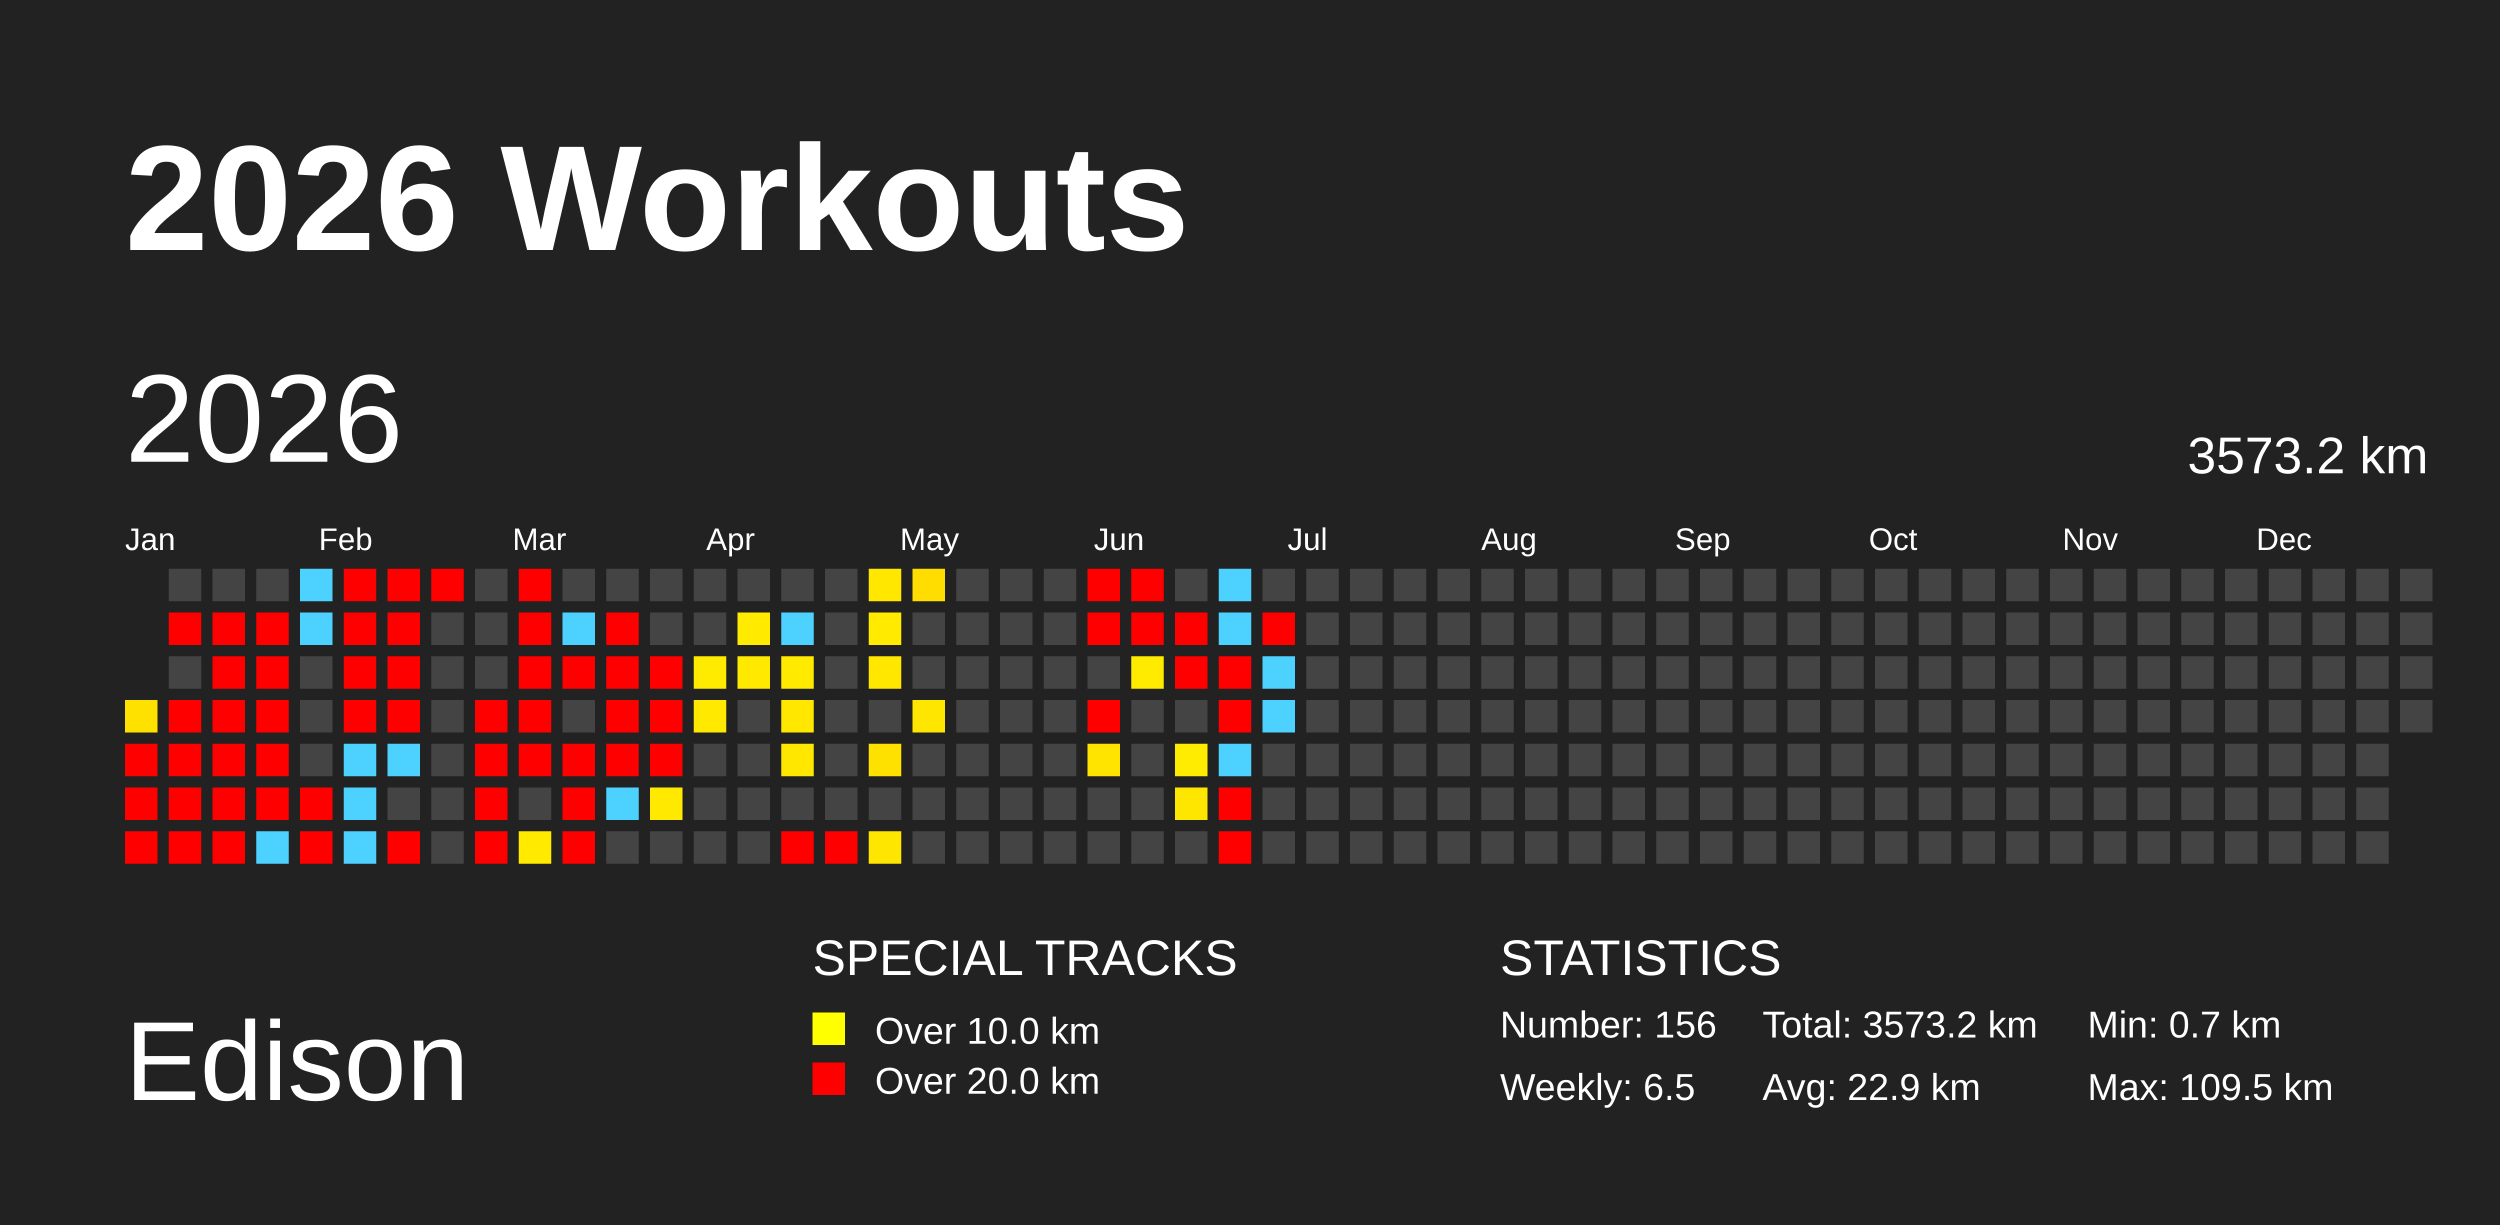
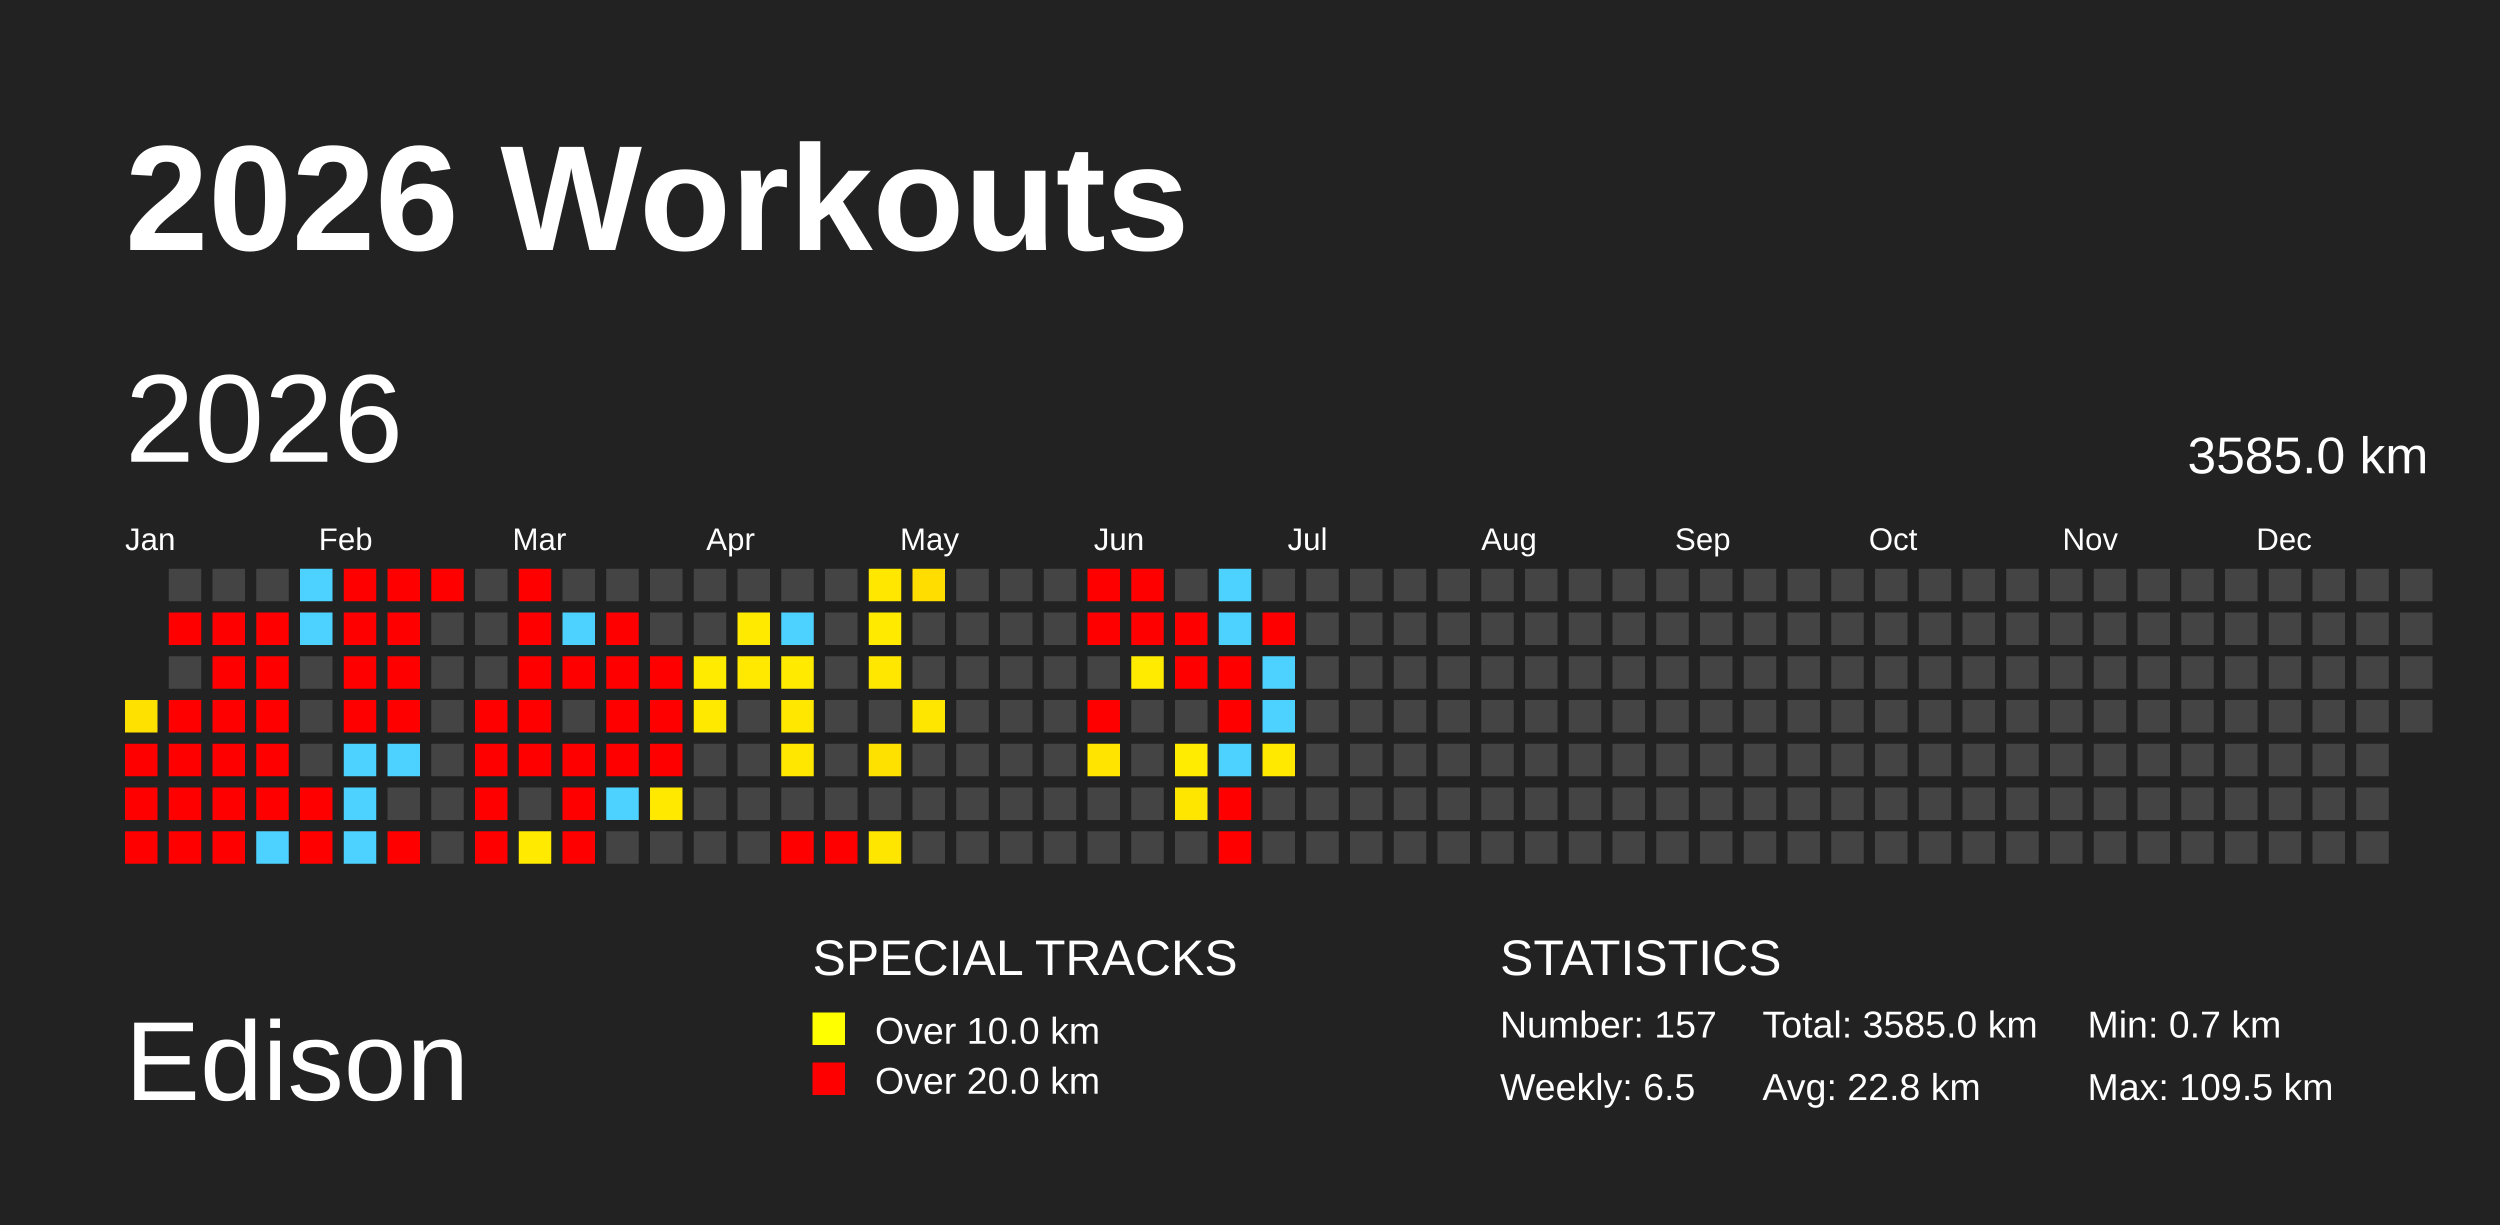
<svg xmlns="http://www.w3.org/2000/svg" baseProfile="full" height="98mm" version="1.1" viewBox="0,0,200,98" width="200mm">
  <defs />
  <rect fill="#222222" height="98" width="200" x="0" y="0" />
  <text fill="#FFFFFF" style="font-size:12px; font-family:Arial; font-weight:bold;" x="10" y="20">2026 Workouts</text>
  <text fill="#FFFFFF" style="font-size:9px; font-family:Arial" x="10" y="88">Edison</text>
  <text fill="#FFFFFF" style="font-size:4px; font-family:Arial" x="65" y="78">SPECIAL TRACKS</text>
  <rect fill="yellow" height="2.6" width="2.6" x="65" y="81" />
  <text fill="#FFFFFF" style="font-size:3px; font-family:Arial" x="70" y="83.5">Over 10.0 km</text>
  <rect fill="red" height="2.6" width="2.6" x="65" y="85" />
  <text fill="#FFFFFF" style="font-size:3px; font-family:Arial" x="70" y="87.5">Over 20.0 km</text>
  <text fill="#FFFFFF" style="font-size:4px; font-family:Arial" x="120" y="78">STATISTICS</text>
-   <text fill="#FFFFFF" style="font-size:3px; font-family:Arial" x="120" y="83">Number: 156</text>
+   <text fill="#FFFFFF" style="font-size:3px; font-family:Arial" x="120" y="83">Number: 157</text>
  <text fill="#FFFFFF" style="font-size:3px; font-family:Arial" x="120" y="88">Weekly: 6.5</text>
-   <text fill="#FFFFFF" style="font-size:3px; font-family:Arial" x="141" y="83">Total: 3573.2 km</text>
-   <text fill="#FFFFFF" style="font-size:3px; font-family:Arial" x="141" y="88">Avg: 22.9 km</text>
+   <text fill="#FFFFFF" style="font-size:3px; font-family:Arial" x="141" y="83">Total: 3585.0 km</text>
+   <text fill="#FFFFFF" style="font-size:3px; font-family:Arial" x="141" y="88">Avg: 22.8 km</text>
  <text fill="#FFFFFF" style="font-size:3px; font-family:Arial" x="167" y="83">Min: 0.7 km</text>
  <text fill="#FFFFFF" style="font-size:3px; font-family:Arial" x="167" y="88">Max: 109.5 km</text>
  <text dominant-baseline="hanging" fill="#FFFFFF" style="font-size:10.0px; font-family:Arial;" x="10" y="30">2026</text>
-   <text dominant-baseline="hanging" fill="#FFFFFF" style="font-size:4.125px; font-family:Arial;" x="175" y="35">3573.2 km</text>
+   <text dominant-baseline="hanging" fill="#FFFFFF" style="font-size:4.125px; font-family:Arial;" x="175" y="35">3585.0 km</text>
  <text fill="#FFFFFF" style="font-size:2.5px; font-family:Arial" x="10.0" y="44">Jan</text>
  <text fill="#FFFFFF" style="font-size:2.5px; font-family:Arial" x="25.5" y="44">Feb</text>
  <text fill="#FFFFFF" style="font-size:2.5px; font-family:Arial" x="41.0" y="44">Mar</text>
  <text fill="#FFFFFF" style="font-size:2.5px; font-family:Arial" x="56.5" y="44">Apr</text>
  <text fill="#FFFFFF" style="font-size:2.5px; font-family:Arial" x="72.0" y="44">May</text>
  <text fill="#FFFFFF" style="font-size:2.5px; font-family:Arial" x="87.5" y="44">Jun</text>
  <text fill="#FFFFFF" style="font-size:2.5px; font-family:Arial" x="103.0" y="44">Jul</text>
  <text fill="#FFFFFF" style="font-size:2.5px; font-family:Arial" x="118.5" y="44">Aug</text>
  <text fill="#FFFFFF" style="font-size:2.5px; font-family:Arial" x="134.0" y="44">Sep</text>
  <text fill="#FFFFFF" style="font-size:2.5px; font-family:Arial" x="149.5" y="44">Oct</text>
  <text fill="#FFFFFF" style="font-size:2.5px; font-family:Arial" x="165.0" y="44">Nov</text>
  <text fill="#FFFFFF" style="font-size:2.5px; font-family:Arial" x="180.5" y="44">Dec</text>
  <rect fill="#ffe100" height="2.6" width="2.6" x="10.0" y="56.0" />
  <rect fill="red" height="2.6" width="2.6" x="10.0" y="59.5" />
  <rect fill="red" height="2.6" width="2.6" x="10.0" y="63.0" />
  <rect fill="red" height="2.6" width="2.6" x="10.0" y="66.5" />
  <rect fill="#444444" height="2.6" width="2.6" x="13.5" y="45.5" />
  <rect fill="red" height="2.6" width="2.6" x="13.5" y="49.0" />
  <rect fill="#444444" height="2.6" width="2.6" x="13.5" y="52.5" />
  <rect fill="red" height="2.6" width="2.6" x="13.5" y="56.0" />
  <rect fill="red" height="2.6" width="2.6" x="13.5" y="59.5" />
  <rect fill="red" height="2.6" width="2.6" x="13.5" y="63.0" />
  <rect fill="red" height="2.6" width="2.6" x="13.5" y="66.5" />
  <rect fill="#444444" height="2.6" width="2.6" x="17.0" y="45.5" />
  <rect fill="red" height="2.6" width="2.6" x="17.0" y="49.0" />
  <rect fill="red" height="2.6" width="2.6" x="17.0" y="52.5" />
  <rect fill="red" height="2.6" width="2.6" x="17.0" y="56.0" />
  <rect fill="red" height="2.6" width="2.6" x="17.0" y="59.5" />
  <rect fill="red" height="2.6" width="2.6" x="17.0" y="63.0" />
  <rect fill="red" height="2.6" width="2.6" x="17.0" y="66.5" />
  <rect fill="#444444" height="2.6" width="2.6" x="20.5" y="45.5" />
  <rect fill="red" height="2.6" width="2.6" x="20.5" y="49.0" />
  <rect fill="red" height="2.6" width="2.6" x="20.5" y="52.5" />
  <rect fill="red" height="2.6" width="2.6" x="20.5" y="56.0" />
  <rect fill="red" height="2.6" width="2.6" x="20.5" y="59.5" />
  <rect fill="red" height="2.6" width="2.6" x="20.5" y="63.0" />
  <rect fill="#4dd2ff" height="2.6" width="2.6" x="20.5" y="66.5" />
  <rect fill="#4dd2ff" height="2.6" width="2.6" x="24.0" y="45.5" />
  <rect fill="#4dd2ff" height="2.6" width="2.6" x="24.0" y="49.0" />
  <rect fill="#444444" height="2.6" width="2.6" x="24.0" y="52.5" />
  <rect fill="#444444" height="2.6" width="2.6" x="24.0" y="56.0" />
  <rect fill="#444444" height="2.6" width="2.6" x="24.0" y="59.5" />
  <rect fill="red" height="2.6" width="2.6" x="24.0" y="63.0" />
  <rect fill="red" height="2.6" width="2.6" x="24.0" y="66.5" />
  <rect fill="red" height="2.6" width="2.6" x="27.5" y="45.5" />
  <rect fill="red" height="2.6" width="2.6" x="27.5" y="49.0" />
  <rect fill="red" height="2.6" width="2.6" x="27.5" y="52.5" />
  <rect fill="red" height="2.6" width="2.6" x="27.5" y="56.0" />
  <rect fill="#4dd2ff" height="2.6" width="2.6" x="27.5" y="59.5" />
  <rect fill="#4dd2ff" height="2.6" width="2.6" x="27.5" y="63.0" />
  <rect fill="#4dd2ff" height="2.6" width="2.6" x="27.5" y="66.5" />
  <rect fill="red" height="2.6" width="2.6" x="31.0" y="45.5" />
  <rect fill="red" height="2.6" width="2.6" x="31.0" y="49.0" />
  <rect fill="red" height="2.6" width="2.6" x="31.0" y="52.5" />
  <rect fill="red" height="2.6" width="2.6" x="31.0" y="56.0" />
  <rect fill="#4dd2ff" height="2.6" width="2.6" x="31.0" y="59.5" />
  <rect fill="#444444" height="2.6" width="2.6" x="31.0" y="63.0" />
  <rect fill="red" height="2.6" width="2.6" x="31.0" y="66.5" />
  <rect fill="red" height="2.6" width="2.6" x="34.5" y="45.5" />
  <rect fill="#444444" height="2.6" width="2.6" x="34.5" y="49.0" />
  <rect fill="#444444" height="2.6" width="2.6" x="34.5" y="52.5" />
  <rect fill="#444444" height="2.6" width="2.6" x="34.5" y="56.0" />
  <rect fill="#444444" height="2.6" width="2.6" x="34.5" y="59.5" />
  <rect fill="#444444" height="2.6" width="2.6" x="34.5" y="63.0" />
  <rect fill="#444444" height="2.6" width="2.6" x="34.5" y="66.5" />
  <rect fill="#444444" height="2.6" width="2.6" x="38.0" y="45.5" />
  <rect fill="#444444" height="2.6" width="2.6" x="38.0" y="49.0" />
  <rect fill="#444444" height="2.6" width="2.6" x="38.0" y="52.5" />
  <rect fill="red" height="2.6" width="2.6" x="38.0" y="56.0" />
  <rect fill="red" height="2.6" width="2.6" x="38.0" y="59.5" />
  <rect fill="red" height="2.6" width="2.6" x="38.0" y="63.0" />
  <rect fill="red" height="2.6" width="2.6" x="38.0" y="66.5" />
  <rect fill="red" height="2.6" width="2.6" x="41.5" y="45.5" />
  <rect fill="red" height="2.6" width="2.6" x="41.5" y="49.0" />
  <rect fill="red" height="2.6" width="2.6" x="41.5" y="52.5" />
  <rect fill="red" height="2.6" width="2.6" x="41.5" y="56.0" />
  <rect fill="red" height="2.6" width="2.6" x="41.5" y="59.5" />
  <rect fill="#444444" height="2.6" width="2.6" x="41.5" y="63.0" />
  <rect fill="#ffea00" height="2.6" width="2.6" x="41.5" y="66.5" />
  <rect fill="#444444" height="2.6" width="2.6" x="45.0" y="45.5" />
  <rect fill="#4dd2ff" height="2.6" width="2.6" x="45.0" y="49.0" />
  <rect fill="red" height="2.6" width="2.6" x="45.0" y="52.5" />
  <rect fill="#444444" height="2.6" width="2.6" x="45.0" y="56.0" />
  <rect fill="red" height="2.6" width="2.6" x="45.0" y="59.5" />
  <rect fill="red" height="2.6" width="2.6" x="45.0" y="63.0" />
  <rect fill="red" height="2.6" width="2.6" x="45.0" y="66.5" />
  <rect fill="#444444" height="2.6" width="2.6" x="48.5" y="45.5" />
  <rect fill="red" height="2.6" width="2.6" x="48.5" y="49.0" />
  <rect fill="red" height="2.6" width="2.6" x="48.5" y="52.5" />
  <rect fill="red" height="2.6" width="2.6" x="48.5" y="56.0" />
  <rect fill="red" height="2.6" width="2.6" x="48.5" y="59.5" />
  <rect fill="#4dd2ff" height="2.6" width="2.6" x="48.5" y="63.0" />
  <rect fill="#444444" height="2.6" width="2.6" x="48.5" y="66.5" />
  <rect fill="#444444" height="2.6" width="2.6" x="52.0" y="45.5" />
  <rect fill="#444444" height="2.6" width="2.6" x="52.0" y="49.0" />
  <rect fill="red" height="2.6" width="2.6" x="52.0" y="52.5" />
  <rect fill="red" height="2.6" width="2.6" x="52.0" y="56.0" />
  <rect fill="red" height="2.6" width="2.6" x="52.0" y="59.5" />
  <rect fill="#ffe900" height="2.6" width="2.6" x="52.0" y="63.0" />
  <rect fill="#444444" height="2.6" width="2.6" x="52.0" y="66.5" />
  <rect fill="#444444" height="2.6" width="2.6" x="55.5" y="45.5" />
  <rect fill="#444444" height="2.6" width="2.6" x="55.5" y="49.0" />
  <rect fill="#ffeb00" height="2.6" width="2.6" x="55.5" y="52.5" />
  <rect fill="#ffe900" height="2.6" width="2.6" x="55.5" y="56.0" />
  <rect fill="#444444" height="2.6" width="2.6" x="55.5" y="59.5" />
  <rect fill="#444444" height="2.6" width="2.6" x="55.5" y="63.0" />
  <rect fill="#444444" height="2.6" width="2.6" x="55.5" y="66.5" />
  <rect fill="#444444" height="2.6" width="2.6" x="59.0" y="45.5" />
  <rect fill="#ffea00" height="2.6" width="2.6" x="59.0" y="49.0" />
  <rect fill="#ffe900" height="2.6" width="2.6" x="59.0" y="52.5" />
  <rect fill="#444444" height="2.6" width="2.6" x="59.0" y="56.0" />
  <rect fill="#444444" height="2.6" width="2.6" x="59.0" y="59.5" />
  <rect fill="#444444" height="2.6" width="2.6" x="59.0" y="63.0" />
  <rect fill="#444444" height="2.6" width="2.6" x="59.0" y="66.5" />
  <rect fill="#444444" height="2.6" width="2.6" x="62.5" y="45.5" />
  <rect fill="#4dd2ff" height="2.6" width="2.6" x="62.5" y="49.0" />
  <rect fill="#ffea00" height="2.6" width="2.6" x="62.5" y="52.5" />
  <rect fill="#ffe700" height="2.6" width="2.6" x="62.5" y="56.0" />
  <rect fill="#ffe700" height="2.6" width="2.6" x="62.5" y="59.5" />
  <rect fill="#444444" height="2.6" width="2.6" x="62.5" y="63.0" />
  <rect fill="red" height="2.6" width="2.6" x="62.5" y="66.5" />
  <rect fill="#444444" height="2.6" width="2.6" x="66.0" y="45.5" />
  <rect fill="#444444" height="2.6" width="2.6" x="66.0" y="49.0" />
  <rect fill="#444444" height="2.6" width="2.6" x="66.0" y="52.5" />
  <rect fill="#444444" height="2.6" width="2.6" x="66.0" y="56.0" />
  <rect fill="#444444" height="2.6" width="2.6" x="66.0" y="59.5" />
  <rect fill="#444444" height="2.6" width="2.6" x="66.0" y="63.0" />
  <rect fill="red" height="2.6" width="2.6" x="66.0" y="66.5" />
  <rect fill="#ffe700" height="2.6" width="2.6" x="69.5" y="45.5" />
  <rect fill="#ffea00" height="2.6" width="2.6" x="69.5" y="49.0" />
  <rect fill="#ffe700" height="2.6" width="2.6" x="69.5" y="52.5" />
  <rect fill="#444444" height="2.6" width="2.6" x="69.5" y="56.0" />
  <rect fill="#ffe100" height="2.6" width="2.6" x="69.5" y="59.5" />
  <rect fill="#444444" height="2.6" width="2.6" x="69.5" y="63.0" />
  <rect fill="#ffe600" height="2.6" width="2.6" x="69.5" y="66.5" />
  <rect fill="#ffdd00" height="2.6" width="2.6" x="73.0" y="45.5" />
  <rect fill="#444444" height="2.6" width="2.6" x="73.0" y="49.0" />
  <rect fill="#444444" height="2.6" width="2.6" x="73.0" y="52.5" />
  <rect fill="#ffe600" height="2.6" width="2.6" x="73.0" y="56.0" />
  <rect fill="#444444" height="2.6" width="2.6" x="73.0" y="59.5" />
  <rect fill="#444444" height="2.6" width="2.6" x="73.0" y="63.0" />
  <rect fill="#444444" height="2.6" width="2.6" x="73.0" y="66.5" />
  <rect fill="#444444" height="2.6" width="2.6" x="76.5" y="45.5" />
  <rect fill="#444444" height="2.6" width="2.6" x="76.5" y="49.0" />
  <rect fill="#444444" height="2.6" width="2.6" x="76.5" y="52.5" />
  <rect fill="#444444" height="2.6" width="2.6" x="76.5" y="56.0" />
  <rect fill="#444444" height="2.6" width="2.6" x="76.5" y="59.5" />
  <rect fill="#444444" height="2.6" width="2.6" x="76.5" y="63.0" />
  <rect fill="#444444" height="2.6" width="2.6" x="76.5" y="66.5" />
  <rect fill="#444444" height="2.6" width="2.6" x="80.0" y="45.5" />
  <rect fill="#444444" height="2.6" width="2.6" x="80.0" y="49.0" />
  <rect fill="#444444" height="2.6" width="2.6" x="80.0" y="52.5" />
  <rect fill="#444444" height="2.6" width="2.6" x="80.0" y="56.0" />
  <rect fill="#444444" height="2.6" width="2.6" x="80.0" y="59.5" />
  <rect fill="#444444" height="2.6" width="2.6" x="80.0" y="63.0" />
  <rect fill="#444444" height="2.6" width="2.6" x="80.0" y="66.5" />
  <rect fill="#444444" height="2.6" width="2.6" x="83.5" y="45.5" />
  <rect fill="#444444" height="2.6" width="2.6" x="83.5" y="49.0" />
  <rect fill="#444444" height="2.6" width="2.6" x="83.5" y="52.5" />
  <rect fill="#444444" height="2.6" width="2.6" x="83.5" y="56.0" />
  <rect fill="#444444" height="2.6" width="2.6" x="83.5" y="59.5" />
  <rect fill="#444444" height="2.6" width="2.6" x="83.5" y="63.0" />
  <rect fill="#444444" height="2.6" width="2.6" x="83.5" y="66.5" />
  <rect fill="red" height="2.6" width="2.6" x="87.0" y="45.5" />
  <rect fill="red" height="2.6" width="2.6" x="87.0" y="49.0" />
  <rect fill="#444444" height="2.6" width="2.6" x="87.0" y="52.5" />
  <rect fill="red" height="2.6" width="2.6" x="87.0" y="56.0" />
  <rect fill="#ffe400" height="2.6" width="2.6" x="87.0" y="59.5" />
  <rect fill="#444444" height="2.6" width="2.6" x="87.0" y="63.0" />
  <rect fill="#444444" height="2.6" width="2.6" x="87.0" y="66.5" />
  <rect fill="red" height="2.6" width="2.6" x="90.5" y="45.5" />
  <rect fill="red" height="2.6" width="2.6" x="90.5" y="49.0" />
  <rect fill="#ffeb00" height="2.6" width="2.6" x="90.5" y="52.5" />
  <rect fill="#444444" height="2.6" width="2.6" x="90.5" y="56.0" />
  <rect fill="#444444" height="2.6" width="2.6" x="90.5" y="59.5" />
  <rect fill="#444444" height="2.6" width="2.6" x="90.5" y="63.0" />
  <rect fill="#444444" height="2.6" width="2.6" x="90.5" y="66.5" />
  <rect fill="#444444" height="2.6" width="2.6" x="94.0" y="45.5" />
  <rect fill="red" height="2.6" width="2.6" x="94.0" y="49.0" />
  <rect fill="red" height="2.6" width="2.6" x="94.0" y="52.5" />
  <rect fill="#444444" height="2.6" width="2.6" x="94.0" y="56.0" />
  <rect fill="#ffec00" height="2.6" width="2.6" x="94.0" y="59.5" />
  <rect fill="#ffe600" height="2.6" width="2.6" x="94.0" y="63.0" />
  <rect fill="#444444" height="2.6" width="2.6" x="94.0" y="66.5" />
  <rect fill="#4dd2ff" height="2.6" width="2.6" x="97.5" y="45.5" />
  <rect fill="#4dd2ff" height="2.6" width="2.6" x="97.5" y="49.0" />
  <rect fill="red" height="2.6" width="2.6" x="97.5" y="52.5" />
  <rect fill="red" height="2.6" width="2.6" x="97.5" y="56.0" />
  <rect fill="#4dd2ff" height="2.6" width="2.6" x="97.5" y="59.5" />
  <rect fill="red" height="2.6" width="2.6" x="97.5" y="63.0" />
  <rect fill="red" height="2.6" width="2.6" x="97.5" y="66.5" />
  <rect fill="#444444" height="2.6" width="2.6" x="101.0" y="45.5" />
  <rect fill="red" height="2.6" width="2.6" x="101.0" y="49.0" />
  <rect fill="#4dd2ff" height="2.6" width="2.6" x="101.0" y="52.5" />
  <rect fill="#4dd2ff" height="2.6" width="2.6" x="101.0" y="56.0" />
-   <rect fill="#444444" height="2.6" width="2.6" x="101.0" y="59.5" />
+   <rect fill="#ffe900" height="2.6" width="2.6" x="101.0" y="59.5" />
  <rect fill="#444444" height="2.6" width="2.6" x="101.0" y="63.0" />
  <rect fill="#444444" height="2.6" width="2.6" x="101.0" y="66.5" />
  <rect fill="#444444" height="2.6" width="2.6" x="104.5" y="45.5" />
  <rect fill="#444444" height="2.6" width="2.6" x="104.5" y="49.0" />
  <rect fill="#444444" height="2.6" width="2.6" x="104.5" y="52.5" />
  <rect fill="#444444" height="2.6" width="2.6" x="104.5" y="56.0" />
  <rect fill="#444444" height="2.6" width="2.6" x="104.5" y="59.5" />
  <rect fill="#444444" height="2.6" width="2.6" x="104.5" y="63.0" />
  <rect fill="#444444" height="2.6" width="2.6" x="104.5" y="66.5" />
  <rect fill="#444444" height="2.6" width="2.6" x="108.0" y="45.5" />
  <rect fill="#444444" height="2.6" width="2.6" x="108.0" y="49.0" />
  <rect fill="#444444" height="2.6" width="2.6" x="108.0" y="52.5" />
  <rect fill="#444444" height="2.6" width="2.6" x="108.0" y="56.0" />
  <rect fill="#444444" height="2.6" width="2.6" x="108.0" y="59.5" />
  <rect fill="#444444" height="2.6" width="2.6" x="108.0" y="63.0" />
  <rect fill="#444444" height="2.6" width="2.6" x="108.0" y="66.5" />
  <rect fill="#444444" height="2.6" width="2.6" x="111.5" y="45.5" />
  <rect fill="#444444" height="2.6" width="2.6" x="111.5" y="49.0" />
  <rect fill="#444444" height="2.6" width="2.6" x="111.5" y="52.5" />
  <rect fill="#444444" height="2.6" width="2.6" x="111.5" y="56.0" />
  <rect fill="#444444" height="2.6" width="2.6" x="111.5" y="59.5" />
  <rect fill="#444444" height="2.6" width="2.6" x="111.5" y="63.0" />
  <rect fill="#444444" height="2.6" width="2.6" x="111.5" y="66.5" />
  <rect fill="#444444" height="2.6" width="2.6" x="115.0" y="45.5" />
  <rect fill="#444444" height="2.6" width="2.6" x="115.0" y="49.0" />
  <rect fill="#444444" height="2.6" width="2.6" x="115.0" y="52.5" />
  <rect fill="#444444" height="2.6" width="2.6" x="115.0" y="56.0" />
  <rect fill="#444444" height="2.6" width="2.6" x="115.0" y="59.5" />
  <rect fill="#444444" height="2.6" width="2.6" x="115.0" y="63.0" />
  <rect fill="#444444" height="2.6" width="2.6" x="115.0" y="66.5" />
  <rect fill="#444444" height="2.6" width="2.6" x="118.5" y="45.5" />
  <rect fill="#444444" height="2.6" width="2.6" x="118.5" y="49.0" />
  <rect fill="#444444" height="2.6" width="2.6" x="118.5" y="52.5" />
  <rect fill="#444444" height="2.6" width="2.6" x="118.5" y="56.0" />
  <rect fill="#444444" height="2.6" width="2.6" x="118.5" y="59.5" />
  <rect fill="#444444" height="2.6" width="2.6" x="118.5" y="63.0" />
  <rect fill="#444444" height="2.6" width="2.6" x="118.5" y="66.5" />
  <rect fill="#444444" height="2.6" width="2.6" x="122.0" y="45.5" />
  <rect fill="#444444" height="2.6" width="2.6" x="122.0" y="49.0" />
  <rect fill="#444444" height="2.6" width="2.6" x="122.0" y="52.5" />
  <rect fill="#444444" height="2.6" width="2.6" x="122.0" y="56.0" />
  <rect fill="#444444" height="2.6" width="2.6" x="122.0" y="59.5" />
  <rect fill="#444444" height="2.6" width="2.6" x="122.0" y="63.0" />
  <rect fill="#444444" height="2.6" width="2.6" x="122.0" y="66.5" />
  <rect fill="#444444" height="2.6" width="2.6" x="125.5" y="45.5" />
  <rect fill="#444444" height="2.6" width="2.6" x="125.5" y="49.0" />
  <rect fill="#444444" height="2.6" width="2.6" x="125.5" y="52.5" />
  <rect fill="#444444" height="2.6" width="2.6" x="125.5" y="56.0" />
  <rect fill="#444444" height="2.6" width="2.6" x="125.5" y="59.5" />
  <rect fill="#444444" height="2.6" width="2.6" x="125.5" y="63.0" />
  <rect fill="#444444" height="2.6" width="2.6" x="125.5" y="66.5" />
  <rect fill="#444444" height="2.6" width="2.6" x="129.0" y="45.5" />
  <rect fill="#444444" height="2.6" width="2.6" x="129.0" y="49.0" />
  <rect fill="#444444" height="2.6" width="2.6" x="129.0" y="52.5" />
  <rect fill="#444444" height="2.6" width="2.6" x="129.0" y="56.0" />
  <rect fill="#444444" height="2.6" width="2.6" x="129.0" y="59.5" />
  <rect fill="#444444" height="2.6" width="2.6" x="129.0" y="63.0" />
  <rect fill="#444444" height="2.6" width="2.6" x="129.0" y="66.5" />
  <rect fill="#444444" height="2.6" width="2.6" x="132.5" y="45.5" />
  <rect fill="#444444" height="2.6" width="2.6" x="132.5" y="49.0" />
  <rect fill="#444444" height="2.6" width="2.6" x="132.5" y="52.5" />
  <rect fill="#444444" height="2.6" width="2.6" x="132.5" y="56.0" />
  <rect fill="#444444" height="2.6" width="2.6" x="132.5" y="59.5" />
  <rect fill="#444444" height="2.6" width="2.6" x="132.5" y="63.0" />
  <rect fill="#444444" height="2.6" width="2.6" x="132.5" y="66.5" />
  <rect fill="#444444" height="2.6" width="2.6" x="136.0" y="45.5" />
  <rect fill="#444444" height="2.6" width="2.6" x="136.0" y="49.0" />
  <rect fill="#444444" height="2.6" width="2.6" x="136.0" y="52.5" />
  <rect fill="#444444" height="2.6" width="2.6" x="136.0" y="56.0" />
  <rect fill="#444444" height="2.6" width="2.6" x="136.0" y="59.5" />
  <rect fill="#444444" height="2.6" width="2.6" x="136.0" y="63.0" />
  <rect fill="#444444" height="2.6" width="2.6" x="136.0" y="66.5" />
  <rect fill="#444444" height="2.6" width="2.6" x="139.5" y="45.5" />
  <rect fill="#444444" height="2.6" width="2.6" x="139.5" y="49.0" />
  <rect fill="#444444" height="2.6" width="2.6" x="139.5" y="52.5" />
  <rect fill="#444444" height="2.6" width="2.6" x="139.5" y="56.0" />
  <rect fill="#444444" height="2.6" width="2.6" x="139.5" y="59.5" />
  <rect fill="#444444" height="2.6" width="2.6" x="139.5" y="63.0" />
  <rect fill="#444444" height="2.6" width="2.6" x="139.5" y="66.5" />
  <rect fill="#444444" height="2.6" width="2.6" x="143.0" y="45.5" />
  <rect fill="#444444" height="2.6" width="2.6" x="143.0" y="49.0" />
  <rect fill="#444444" height="2.6" width="2.6" x="143.0" y="52.5" />
  <rect fill="#444444" height="2.6" width="2.6" x="143.0" y="56.0" />
  <rect fill="#444444" height="2.6" width="2.6" x="143.0" y="59.5" />
  <rect fill="#444444" height="2.6" width="2.6" x="143.0" y="63.0" />
  <rect fill="#444444" height="2.6" width="2.6" x="143.0" y="66.5" />
  <rect fill="#444444" height="2.6" width="2.6" x="146.5" y="45.5" />
  <rect fill="#444444" height="2.6" width="2.6" x="146.5" y="49.0" />
  <rect fill="#444444" height="2.6" width="2.6" x="146.5" y="52.5" />
  <rect fill="#444444" height="2.6" width="2.6" x="146.5" y="56.0" />
  <rect fill="#444444" height="2.6" width="2.6" x="146.5" y="59.5" />
  <rect fill="#444444" height="2.6" width="2.6" x="146.5" y="63.0" />
  <rect fill="#444444" height="2.6" width="2.6" x="146.5" y="66.5" />
  <rect fill="#444444" height="2.6" width="2.6" x="150.0" y="45.5" />
  <rect fill="#444444" height="2.6" width="2.6" x="150.0" y="49.0" />
  <rect fill="#444444" height="2.6" width="2.6" x="150.0" y="52.5" />
  <rect fill="#444444" height="2.6" width="2.6" x="150.0" y="56.0" />
  <rect fill="#444444" height="2.6" width="2.6" x="150.0" y="59.5" />
  <rect fill="#444444" height="2.6" width="2.6" x="150.0" y="63.0" />
  <rect fill="#444444" height="2.6" width="2.6" x="150.0" y="66.5" />
  <rect fill="#444444" height="2.6" width="2.6" x="153.5" y="45.5" />
  <rect fill="#444444" height="2.6" width="2.6" x="153.5" y="49.0" />
  <rect fill="#444444" height="2.6" width="2.6" x="153.5" y="52.5" />
  <rect fill="#444444" height="2.6" width="2.6" x="153.5" y="56.0" />
  <rect fill="#444444" height="2.6" width="2.6" x="153.5" y="59.5" />
  <rect fill="#444444" height="2.6" width="2.6" x="153.5" y="63.0" />
  <rect fill="#444444" height="2.6" width="2.6" x="153.5" y="66.5" />
  <rect fill="#444444" height="2.6" width="2.6" x="157.0" y="45.5" />
  <rect fill="#444444" height="2.6" width="2.6" x="157.0" y="49.0" />
  <rect fill="#444444" height="2.6" width="2.6" x="157.0" y="52.5" />
  <rect fill="#444444" height="2.6" width="2.6" x="157.0" y="56.0" />
  <rect fill="#444444" height="2.6" width="2.6" x="157.0" y="59.5" />
  <rect fill="#444444" height="2.6" width="2.6" x="157.0" y="63.0" />
  <rect fill="#444444" height="2.6" width="2.6" x="157.0" y="66.5" />
  <rect fill="#444444" height="2.6" width="2.6" x="160.5" y="45.5" />
  <rect fill="#444444" height="2.6" width="2.6" x="160.5" y="49.0" />
  <rect fill="#444444" height="2.6" width="2.6" x="160.5" y="52.5" />
  <rect fill="#444444" height="2.6" width="2.6" x="160.5" y="56.0" />
  <rect fill="#444444" height="2.6" width="2.6" x="160.5" y="59.5" />
  <rect fill="#444444" height="2.6" width="2.6" x="160.5" y="63.0" />
  <rect fill="#444444" height="2.6" width="2.6" x="160.5" y="66.5" />
  <rect fill="#444444" height="2.6" width="2.6" x="164.0" y="45.5" />
  <rect fill="#444444" height="2.6" width="2.6" x="164.0" y="49.0" />
  <rect fill="#444444" height="2.6" width="2.6" x="164.0" y="52.5" />
  <rect fill="#444444" height="2.6" width="2.6" x="164.0" y="56.0" />
  <rect fill="#444444" height="2.6" width="2.6" x="164.0" y="59.5" />
  <rect fill="#444444" height="2.6" width="2.6" x="164.0" y="63.0" />
  <rect fill="#444444" height="2.6" width="2.6" x="164.0" y="66.5" />
  <rect fill="#444444" height="2.6" width="2.6" x="167.5" y="45.5" />
  <rect fill="#444444" height="2.6" width="2.6" x="167.5" y="49.0" />
  <rect fill="#444444" height="2.6" width="2.6" x="167.5" y="52.5" />
  <rect fill="#444444" height="2.6" width="2.6" x="167.5" y="56.0" />
  <rect fill="#444444" height="2.6" width="2.6" x="167.5" y="59.5" />
  <rect fill="#444444" height="2.6" width="2.6" x="167.5" y="63.0" />
  <rect fill="#444444" height="2.6" width="2.6" x="167.5" y="66.5" />
  <rect fill="#444444" height="2.6" width="2.6" x="171.0" y="45.5" />
  <rect fill="#444444" height="2.6" width="2.6" x="171.0" y="49.0" />
  <rect fill="#444444" height="2.6" width="2.6" x="171.0" y="52.5" />
  <rect fill="#444444" height="2.6" width="2.6" x="171.0" y="56.0" />
  <rect fill="#444444" height="2.6" width="2.6" x="171.0" y="59.5" />
  <rect fill="#444444" height="2.6" width="2.6" x="171.0" y="63.0" />
  <rect fill="#444444" height="2.6" width="2.6" x="171.0" y="66.5" />
  <rect fill="#444444" height="2.6" width="2.6" x="174.5" y="45.5" />
  <rect fill="#444444" height="2.6" width="2.6" x="174.5" y="49.0" />
  <rect fill="#444444" height="2.6" width="2.6" x="174.5" y="52.5" />
  <rect fill="#444444" height="2.6" width="2.6" x="174.5" y="56.0" />
  <rect fill="#444444" height="2.6" width="2.6" x="174.5" y="59.5" />
  <rect fill="#444444" height="2.6" width="2.6" x="174.5" y="63.0" />
  <rect fill="#444444" height="2.6" width="2.6" x="174.5" y="66.5" />
  <rect fill="#444444" height="2.6" width="2.6" x="178.0" y="45.5" />
  <rect fill="#444444" height="2.6" width="2.6" x="178.0" y="49.0" />
  <rect fill="#444444" height="2.6" width="2.6" x="178.0" y="52.5" />
  <rect fill="#444444" height="2.6" width="2.6" x="178.0" y="56.0" />
  <rect fill="#444444" height="2.6" width="2.6" x="178.0" y="59.5" />
  <rect fill="#444444" height="2.6" width="2.6" x="178.0" y="63.0" />
  <rect fill="#444444" height="2.6" width="2.6" x="178.0" y="66.5" />
  <rect fill="#444444" height="2.6" width="2.6" x="181.5" y="45.5" />
  <rect fill="#444444" height="2.6" width="2.6" x="181.5" y="49.0" />
  <rect fill="#444444" height="2.6" width="2.6" x="181.5" y="52.5" />
  <rect fill="#444444" height="2.6" width="2.6" x="181.5" y="56.0" />
  <rect fill="#444444" height="2.6" width="2.6" x="181.5" y="59.5" />
  <rect fill="#444444" height="2.6" width="2.6" x="181.5" y="63.0" />
  <rect fill="#444444" height="2.6" width="2.6" x="181.5" y="66.5" />
  <rect fill="#444444" height="2.6" width="2.6" x="185.0" y="45.5" />
  <rect fill="#444444" height="2.6" width="2.6" x="185.0" y="49.0" />
  <rect fill="#444444" height="2.6" width="2.6" x="185.0" y="52.5" />
  <rect fill="#444444" height="2.6" width="2.6" x="185.0" y="56.0" />
  <rect fill="#444444" height="2.6" width="2.6" x="185.0" y="59.5" />
  <rect fill="#444444" height="2.6" width="2.6" x="185.0" y="63.0" />
  <rect fill="#444444" height="2.6" width="2.6" x="185.0" y="66.5" />
  <rect fill="#444444" height="2.6" width="2.6" x="188.5" y="45.5" />
  <rect fill="#444444" height="2.6" width="2.6" x="188.5" y="49.0" />
  <rect fill="#444444" height="2.6" width="2.6" x="188.5" y="52.5" />
  <rect fill="#444444" height="2.6" width="2.6" x="188.5" y="56.0" />
  <rect fill="#444444" height="2.6" width="2.6" x="188.5" y="59.5" />
  <rect fill="#444444" height="2.6" width="2.6" x="188.5" y="63.0" />
  <rect fill="#444444" height="2.6" width="2.6" x="188.5" y="66.5" />
  <rect fill="#444444" height="2.6" width="2.6" x="192.0" y="45.5" />
  <rect fill="#444444" height="2.6" width="2.6" x="192.0" y="49.0" />
  <rect fill="#444444" height="2.6" width="2.6" x="192.0" y="52.5" />
  <rect fill="#444444" height="2.6" width="2.6" x="192.0" y="56.0" />
</svg>
